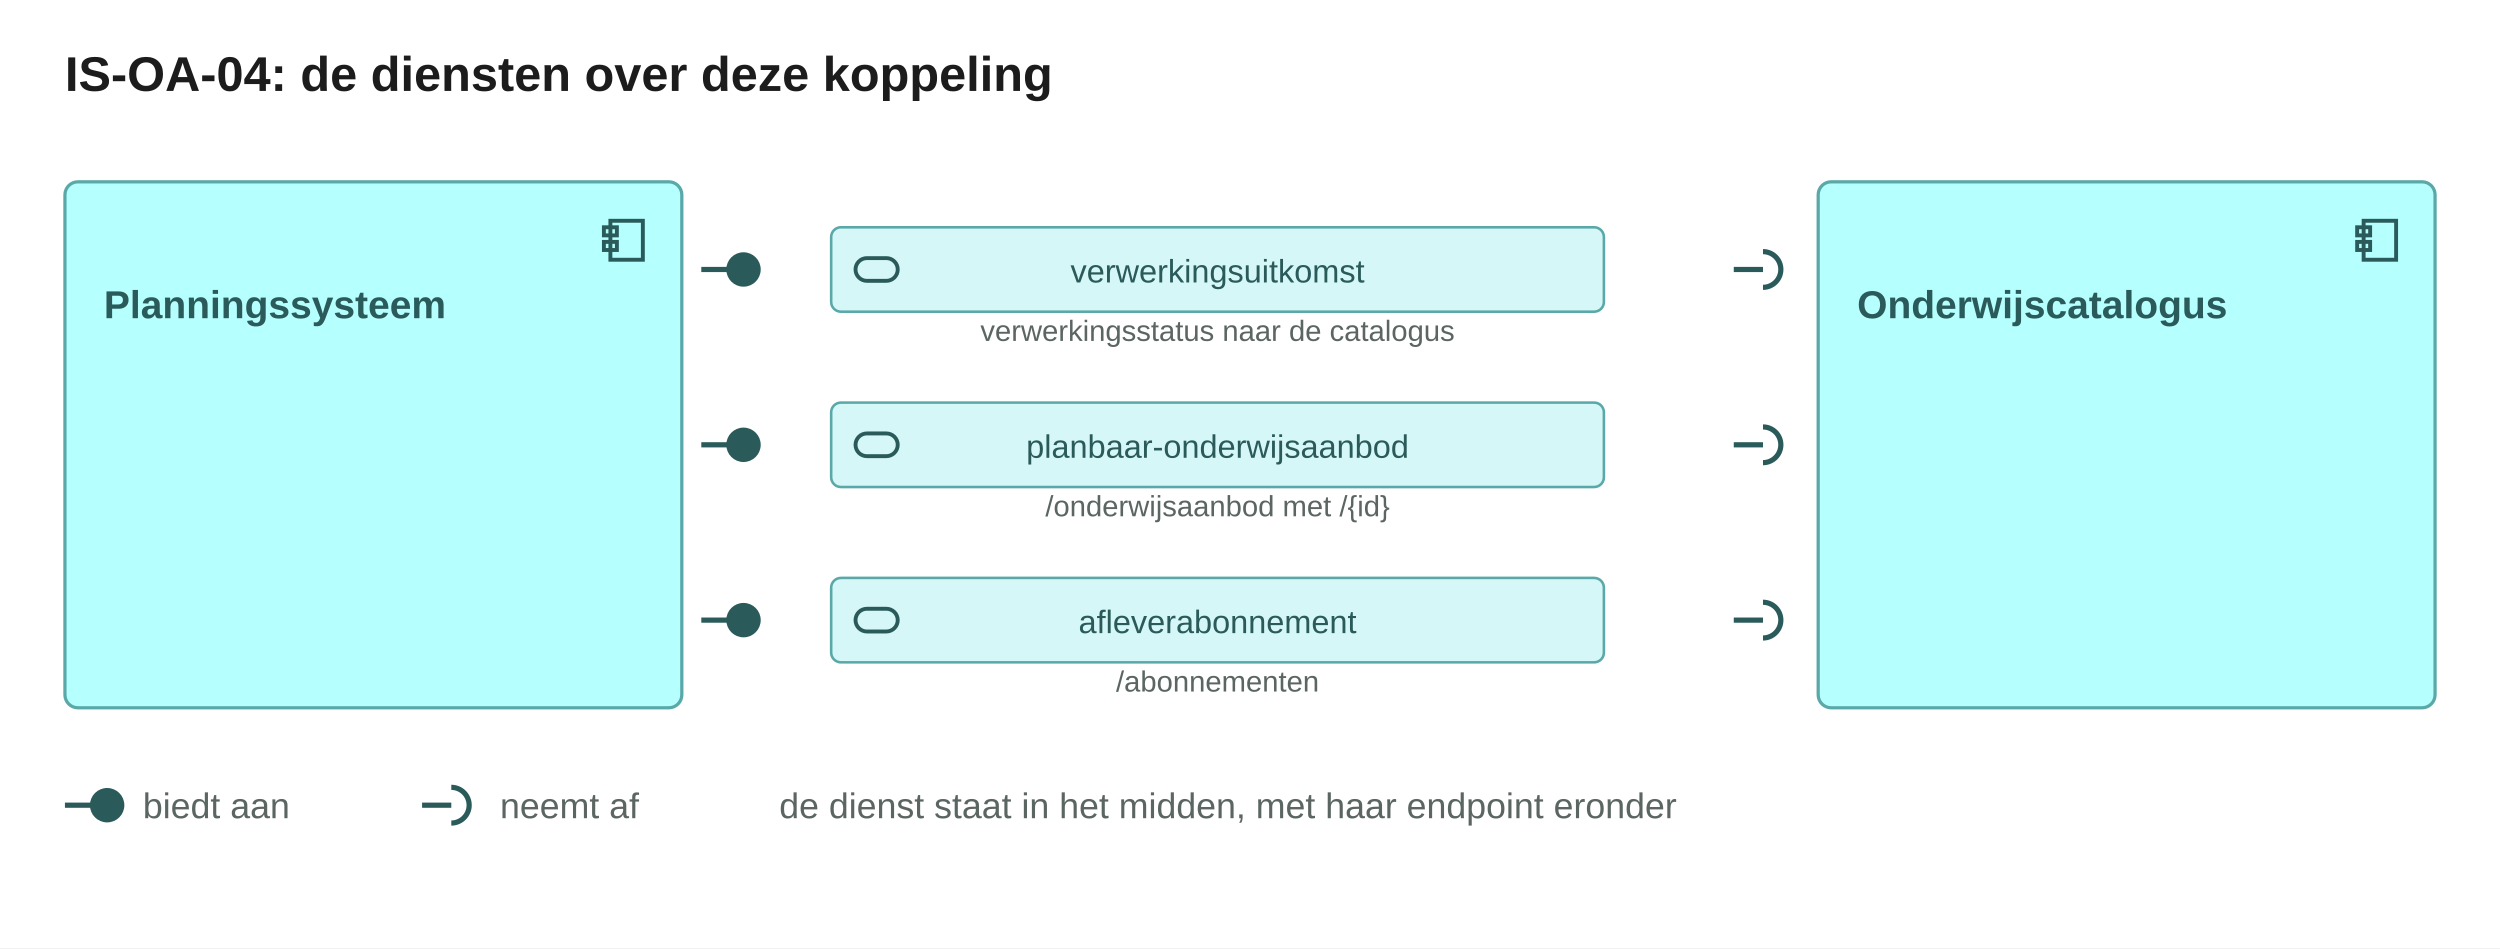
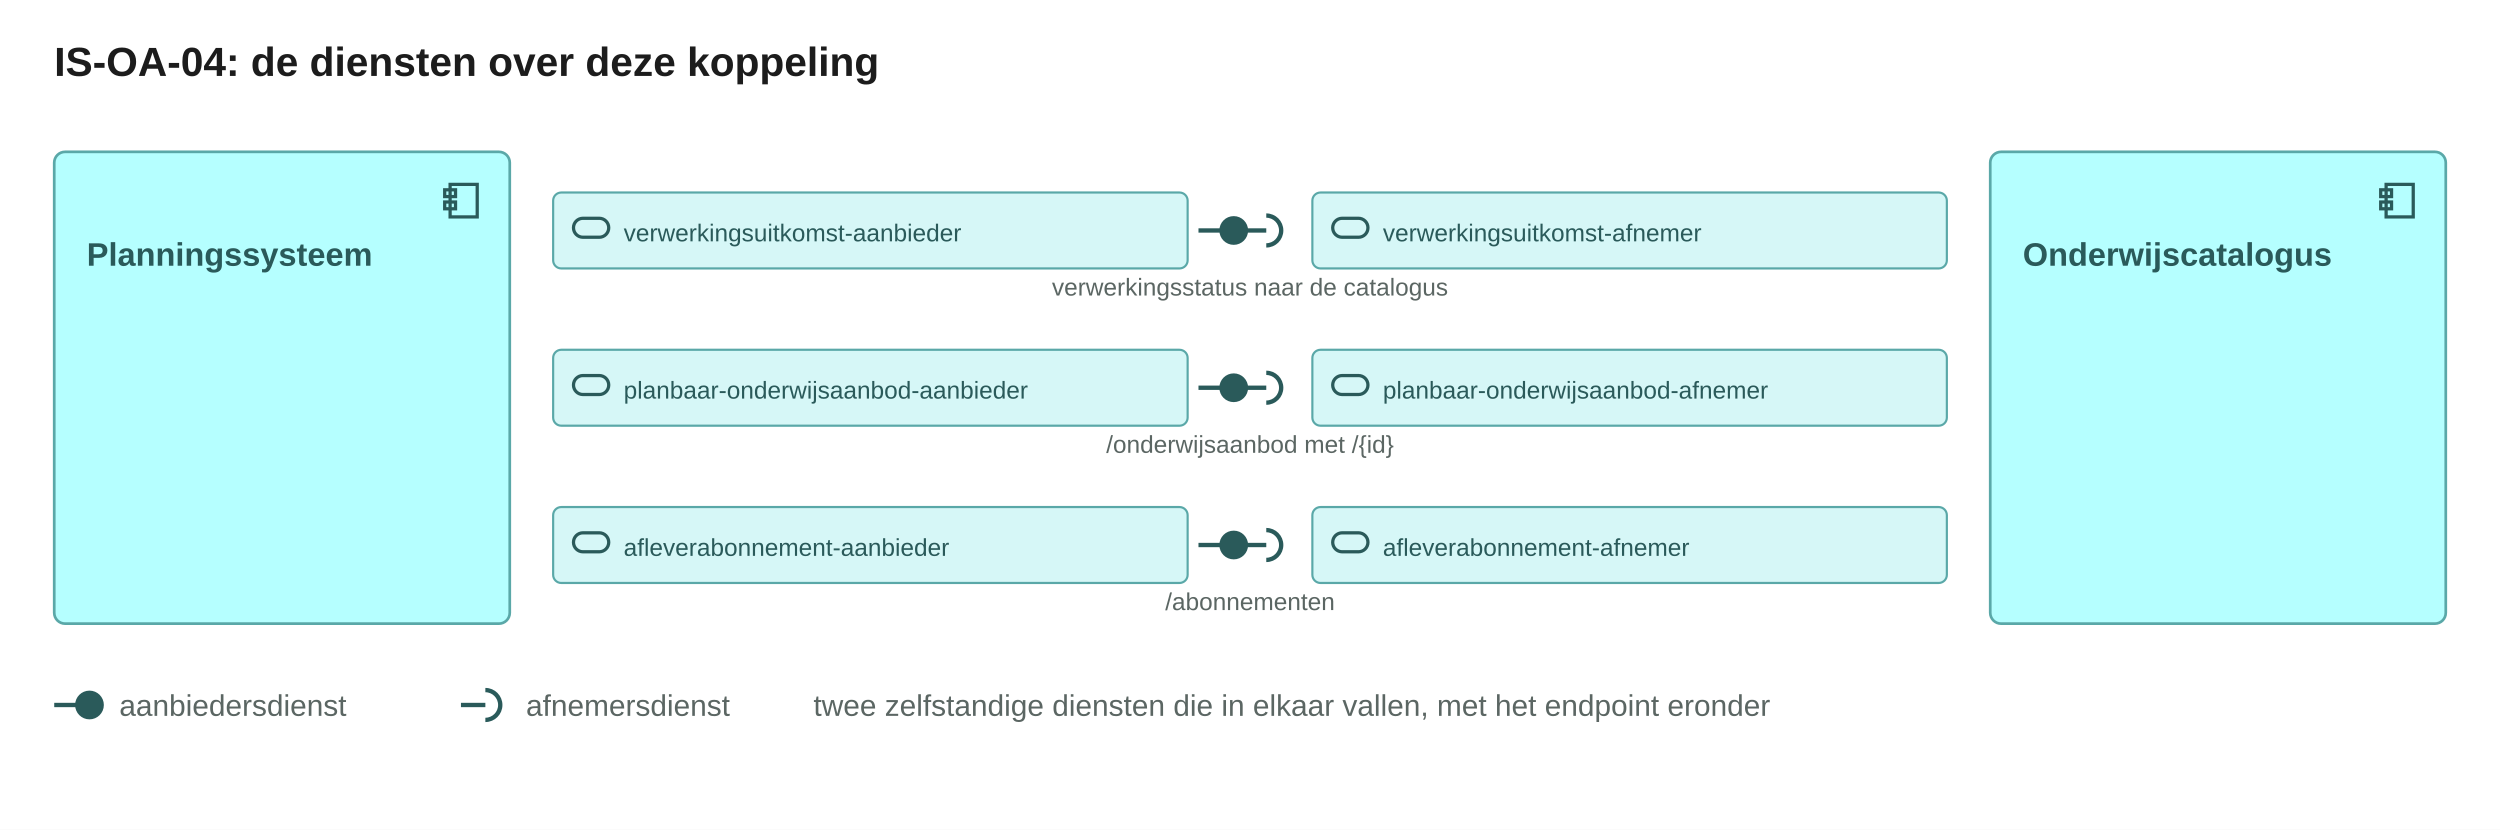
- <svg xmlns="http://www.w3.org/2000/svg" width="770" height="292" viewBox="0 0 770 292" role="img">
-   <rect width="770" height="292" fill="#ffffff" />
+ <svg xmlns="http://www.w3.org/2000/svg" width="922" height="306" viewBox="0 0 922 306" role="img">
+   <rect width="922" height="306" fill="#ffffff" />
  <text x="20" y="28" font-family="Arial, Helvetica, sans-serif" font-size="15" fill="#1c1c1c" text-anchor="start" font-weight="600">IS-OA-04: de diensten over deze koppeling</text>
-   <rect x="20" y="56" width="190" height="162" rx="4" fill="#b5ffff" stroke="#5aa8a8" />
-   <g transform="translate(184,66)" fill="none" stroke="#2a5a5a" stroke-width="1.2">
+   <rect x="20" y="56" width="168" height="174" rx="4" fill="#b5ffff" stroke="#5aa8a8" />
+   <g transform="translate(162,66)" fill="none" stroke="#2a5a5a" stroke-width="1.2">
    <rect x="4" y="2" width="10" height="12" />
    <rect x="2" y="4" width="4" height="2.5" />
    <rect x="2" y="8.5" width="4" height="2.5" />
  </g>
  <text x="32" y="98" font-family="Arial, Helvetica, sans-serif" font-size="12" fill="#2a5a5a" text-anchor="start" font-weight="600">Planningssysteem</text>
-   <rect x="560" y="56" width="190" height="162" rx="4" fill="#b5ffff" stroke="#5aa8a8" />
-   <g transform="translate(724,66)" fill="none" stroke="#2a5a5a" stroke-width="1.2">
+   <rect x="734" y="56" width="168" height="174" rx="4" fill="#b5ffff" stroke="#5aa8a8" />
+   <g transform="translate(876,66)" fill="none" stroke="#2a5a5a" stroke-width="1.2">
    <rect x="4" y="2" width="10" height="12" />
    <rect x="2" y="4" width="4" height="2.5" />
    <rect x="2" y="8.5" width="4" height="2.5" />
  </g>
-   <text x="572" y="98" font-family="Arial, Helvetica, sans-serif" font-size="12" fill="#2a5a5a" text-anchor="start" font-weight="600">Onderwijscatalogus</text>
-   <rect x="256" y="70.0" width="238" height="26" rx="3" fill="#d6f7f7" stroke="#5aa8a8" stroke-width="0.8" />
-   <g transform="translate(262,75)" fill="none" stroke="#2a5a5a" stroke-width="1.2">
+   <text x="746" y="98" font-family="Arial, Helvetica, sans-serif" font-size="12" fill="#2a5a5a" text-anchor="start" font-weight="600">Onderwijscatalogus</text>
+   <rect x="204" y="71.0" width="234" height="28" rx="3" fill="#d6f7f7" stroke="#5aa8a8" stroke-width="0.8" />
+   <g transform="translate(210,76)" fill="none" stroke="#2a5a5a" stroke-width="1.2">
    <rect x="1.5" y="4.5" width="13" height="7" rx="3.5" />
  </g>
-   <text x="375" y="87" font-family="Arial, Helvetica, sans-serif" font-size="10" fill="#2a5a5a" text-anchor="middle">verwerkingsuitkomst</text>
+   <text x="230" y="89" font-family="Arial, Helvetica, sans-serif" font-size="9" fill="#2a5a5a" text-anchor="start">verwerkingsuitkomst-aanbieder</text>
+   <rect x="484" y="71.0" width="234" height="28" rx="3" fill="#d6f7f7" stroke="#5aa8a8" stroke-width="0.8" />
+   <g transform="translate(490,76)" fill="none" stroke="#2a5a5a" stroke-width="1.2">
+     <rect x="1.5" y="4.5" width="13" height="7" rx="3.5" />
+   </g>
+   <text x="510" y="89" font-family="Arial, Helvetica, sans-serif" font-size="9" fill="#2a5a5a" text-anchor="start">verwerkingsuitkomst-afnemer</text>
  <g stroke="#2a5a5a" stroke-width="1.6" fill="none">
-     <path d="M216 83.0h9" />
-     <circle cx="229" cy="83.0" r="4.5" fill="#2a5a5a" />
+     <path d="M442 85.0h9" />
+     <circle cx="455" cy="85.0" r="4.5" fill="#2a5a5a" />
  </g>
  <g stroke="#2a5a5a" stroke-width="1.6" fill="none">
-     <path d="M534 83.0h9" />
-     <path d="M543 77.5A5.5 5.5 0 0 1 543 88.5" />
+     <path d="M458 85.0h9" />
+     <path d="M467 79.5A5.5 5.5 0 0 1 467 90.5" />
  </g>
-   <text x="375" y="105" font-family="Arial, Helvetica, sans-serif" font-size="9" fill="#5b6663" text-anchor="middle">verwerkingsstatus naar de catalogus</text>
-   <rect x="256" y="124.0" width="238" height="26" rx="3" fill="#d6f7f7" stroke="#5aa8a8" stroke-width="0.8" />
-   <g transform="translate(262,129)" fill="none" stroke="#2a5a5a" stroke-width="1.2">
+   <text x="461" y="109" font-family="Arial, Helvetica, sans-serif" font-size="9" fill="#5b6663" text-anchor="middle">verwerkingsstatus naar de catalogus</text>
+   <rect x="204" y="129.0" width="234" height="28" rx="3" fill="#d6f7f7" stroke="#5aa8a8" stroke-width="0.8" />
+   <g transform="translate(210,134)" fill="none" stroke="#2a5a5a" stroke-width="1.2">
    <rect x="1.5" y="4.5" width="13" height="7" rx="3.5" />
  </g>
-   <text x="375" y="141" font-family="Arial, Helvetica, sans-serif" font-size="10" fill="#2a5a5a" text-anchor="middle">planbaar-onderwijsaanbod</text>
+   <text x="230" y="147" font-family="Arial, Helvetica, sans-serif" font-size="9" fill="#2a5a5a" text-anchor="start">planbaar-onderwijsaanbod-aanbieder</text>
+   <rect x="484" y="129.0" width="234" height="28" rx="3" fill="#d6f7f7" stroke="#5aa8a8" stroke-width="0.8" />
+   <g transform="translate(490,134)" fill="none" stroke="#2a5a5a" stroke-width="1.2">
+     <rect x="1.5" y="4.5" width="13" height="7" rx="3.5" />
+   </g>
+   <text x="510" y="147" font-family="Arial, Helvetica, sans-serif" font-size="9" fill="#2a5a5a" text-anchor="start">planbaar-onderwijsaanbod-afnemer</text>
  <g stroke="#2a5a5a" stroke-width="1.6" fill="none">
-     <path d="M216 137.0h9" />
-     <circle cx="229" cy="137.0" r="4.5" fill="#2a5a5a" />
+     <path d="M442 143.0h9" />
+     <circle cx="455" cy="143.0" r="4.5" fill="#2a5a5a" />
  </g>
  <g stroke="#2a5a5a" stroke-width="1.6" fill="none">
-     <path d="M534 137.0h9" />
-     <path d="M543 131.5A5.5 5.5 0 0 1 543 142.5" />
+     <path d="M458 143.0h9" />
+     <path d="M467 137.5A5.5 5.5 0 0 1 467 148.5" />
  </g>
-   <text x="375" y="159" font-family="Arial, Helvetica, sans-serif" font-size="9" fill="#5b6663" text-anchor="middle">/onderwijsaanbod met /{id}</text>
-   <rect x="256" y="178.0" width="238" height="26" rx="3" fill="#d6f7f7" stroke="#5aa8a8" stroke-width="0.8" />
-   <g transform="translate(262,183)" fill="none" stroke="#2a5a5a" stroke-width="1.2">
+   <text x="461" y="167" font-family="Arial, Helvetica, sans-serif" font-size="9" fill="#5b6663" text-anchor="middle">/onderwijsaanbod met /{id}</text>
+   <rect x="204" y="187.0" width="234" height="28" rx="3" fill="#d6f7f7" stroke="#5aa8a8" stroke-width="0.8" />
+   <g transform="translate(210,192)" fill="none" stroke="#2a5a5a" stroke-width="1.2">
    <rect x="1.5" y="4.5" width="13" height="7" rx="3.5" />
  </g>
-   <text x="375" y="195" font-family="Arial, Helvetica, sans-serif" font-size="10" fill="#2a5a5a" text-anchor="middle">afleverabonnement</text>
+   <text x="230" y="205" font-family="Arial, Helvetica, sans-serif" font-size="9" fill="#2a5a5a" text-anchor="start">afleverabonnement-aanbieder</text>
+   <rect x="484" y="187.0" width="234" height="28" rx="3" fill="#d6f7f7" stroke="#5aa8a8" stroke-width="0.8" />
+   <g transform="translate(490,192)" fill="none" stroke="#2a5a5a" stroke-width="1.2">
+     <rect x="1.5" y="4.5" width="13" height="7" rx="3.5" />
+   </g>
+   <text x="510" y="205" font-family="Arial, Helvetica, sans-serif" font-size="9" fill="#2a5a5a" text-anchor="start">afleverabonnement-afnemer</text>
  <g stroke="#2a5a5a" stroke-width="1.6" fill="none">
-     <path d="M216 191.0h9" />
-     <circle cx="229" cy="191.0" r="4.5" fill="#2a5a5a" />
+     <path d="M442 201.0h9" />
+     <circle cx="455" cy="201.0" r="4.5" fill="#2a5a5a" />
  </g>
  <g stroke="#2a5a5a" stroke-width="1.6" fill="none">
-     <path d="M534 191.0h9" />
-     <path d="M543 185.5A5.5 5.5 0 0 1 543 196.5" />
+     <path d="M458 201.0h9" />
+     <path d="M467 195.5A5.5 5.5 0 0 1 467 206.5" />
  </g>
-   <text x="375" y="213" font-family="Arial, Helvetica, sans-serif" font-size="9" fill="#5b6663" text-anchor="middle">/abonnementen</text>
+   <text x="461" y="225" font-family="Arial, Helvetica, sans-serif" font-size="9" fill="#5b6663" text-anchor="middle">/abonnementen</text>
  <g stroke="#2a5a5a" stroke-width="1.6" fill="none">
-     <path d="M20 248h9" />
-     <circle cx="33" cy="248" r="4.5" fill="#2a5a5a" />
+     <path d="M20 260h9" />
+     <circle cx="33" cy="260" r="4.5" fill="#2a5a5a" />
  </g>
-   <text x="44" y="252" font-family="Arial, Helvetica, sans-serif" font-size="11" fill="#5b6663" text-anchor="start">biedt aan</text>
+   <text x="44" y="264" font-family="Arial, Helvetica, sans-serif" font-size="11" fill="#5b6663" text-anchor="start">aanbiedersdienst</text>
  <g stroke="#2a5a5a" stroke-width="1.6" fill="none">
-     <path d="M130 248h9" />
-     <path d="M139 242.5A5.5 5.5 0 0 1 139 253.5" />
+     <path d="M170 260h9" />
+     <path d="M179 254.5A5.5 5.5 0 0 1 179 265.5" />
  </g>
-   <text x="154" y="252" font-family="Arial, Helvetica, sans-serif" font-size="11" fill="#5b6663" text-anchor="start">neemt af</text>
-   <text x="240" y="252" font-family="Arial, Helvetica, sans-serif" font-size="11" fill="#5b6663" text-anchor="start">de dienst staat in het midden, met haar endpoint eronder</text>
+   <text x="194" y="264" font-family="Arial, Helvetica, sans-serif" font-size="11" fill="#5b6663" text-anchor="start">afnemersdienst</text>
+   <text x="300" y="264" font-family="Arial, Helvetica, sans-serif" font-size="11" fill="#5b6663" text-anchor="start">twee zelfstandige diensten die in elkaar vallen, met het endpoint eronder</text>
</svg>
